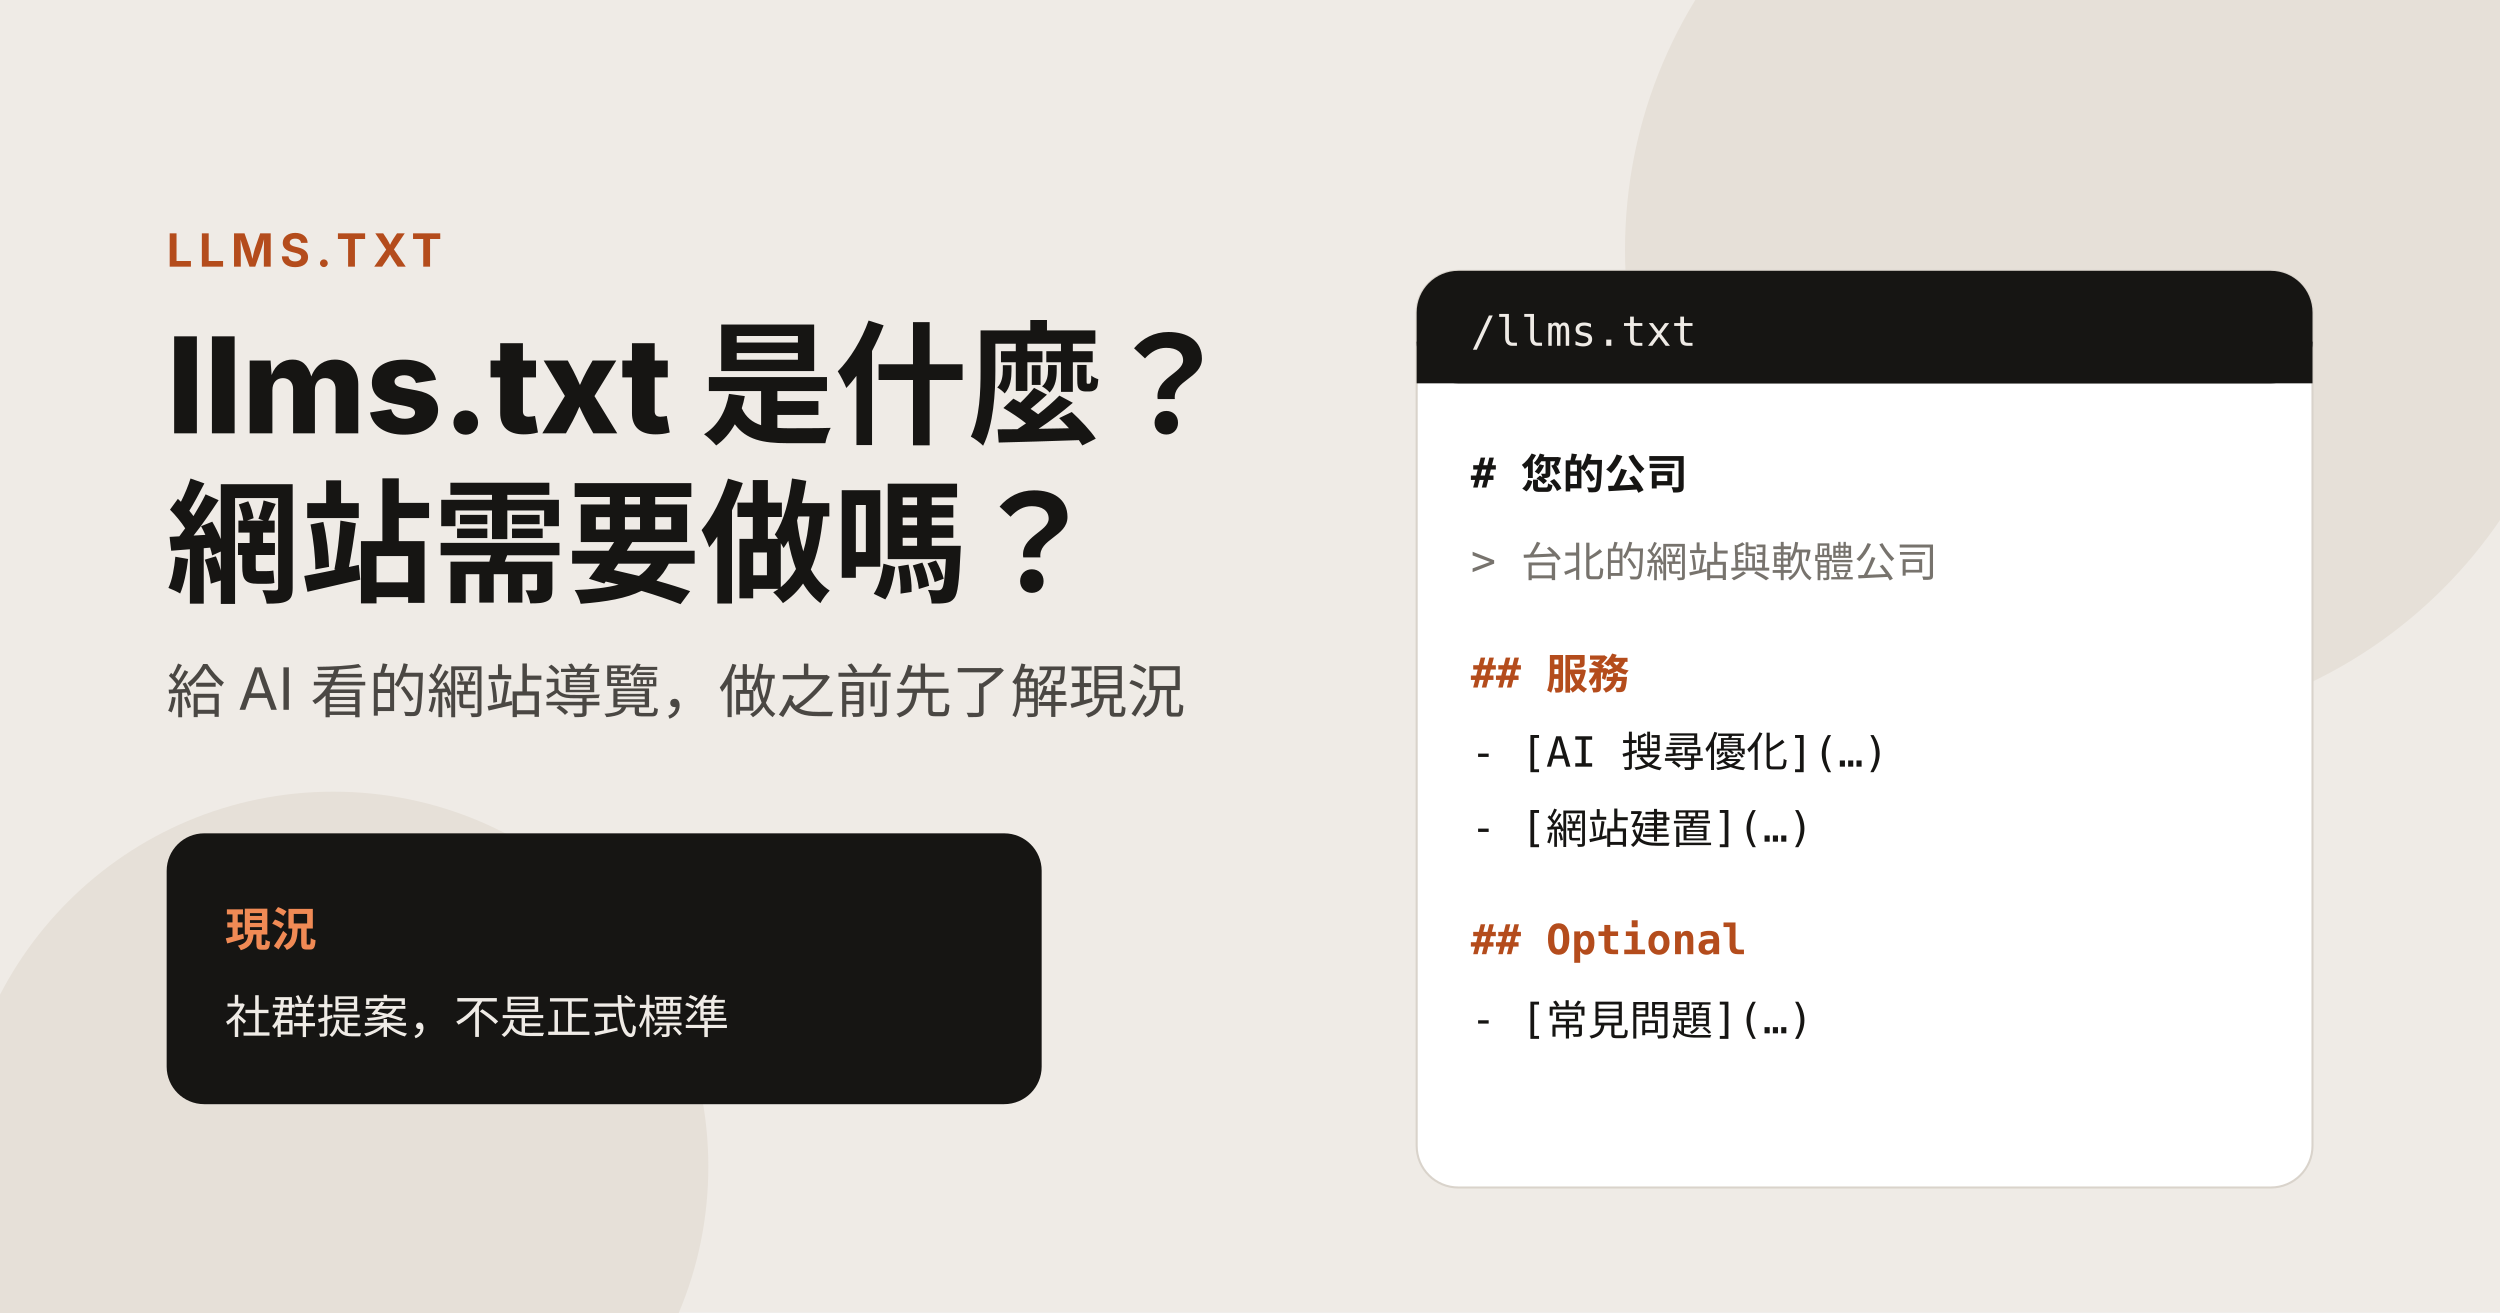
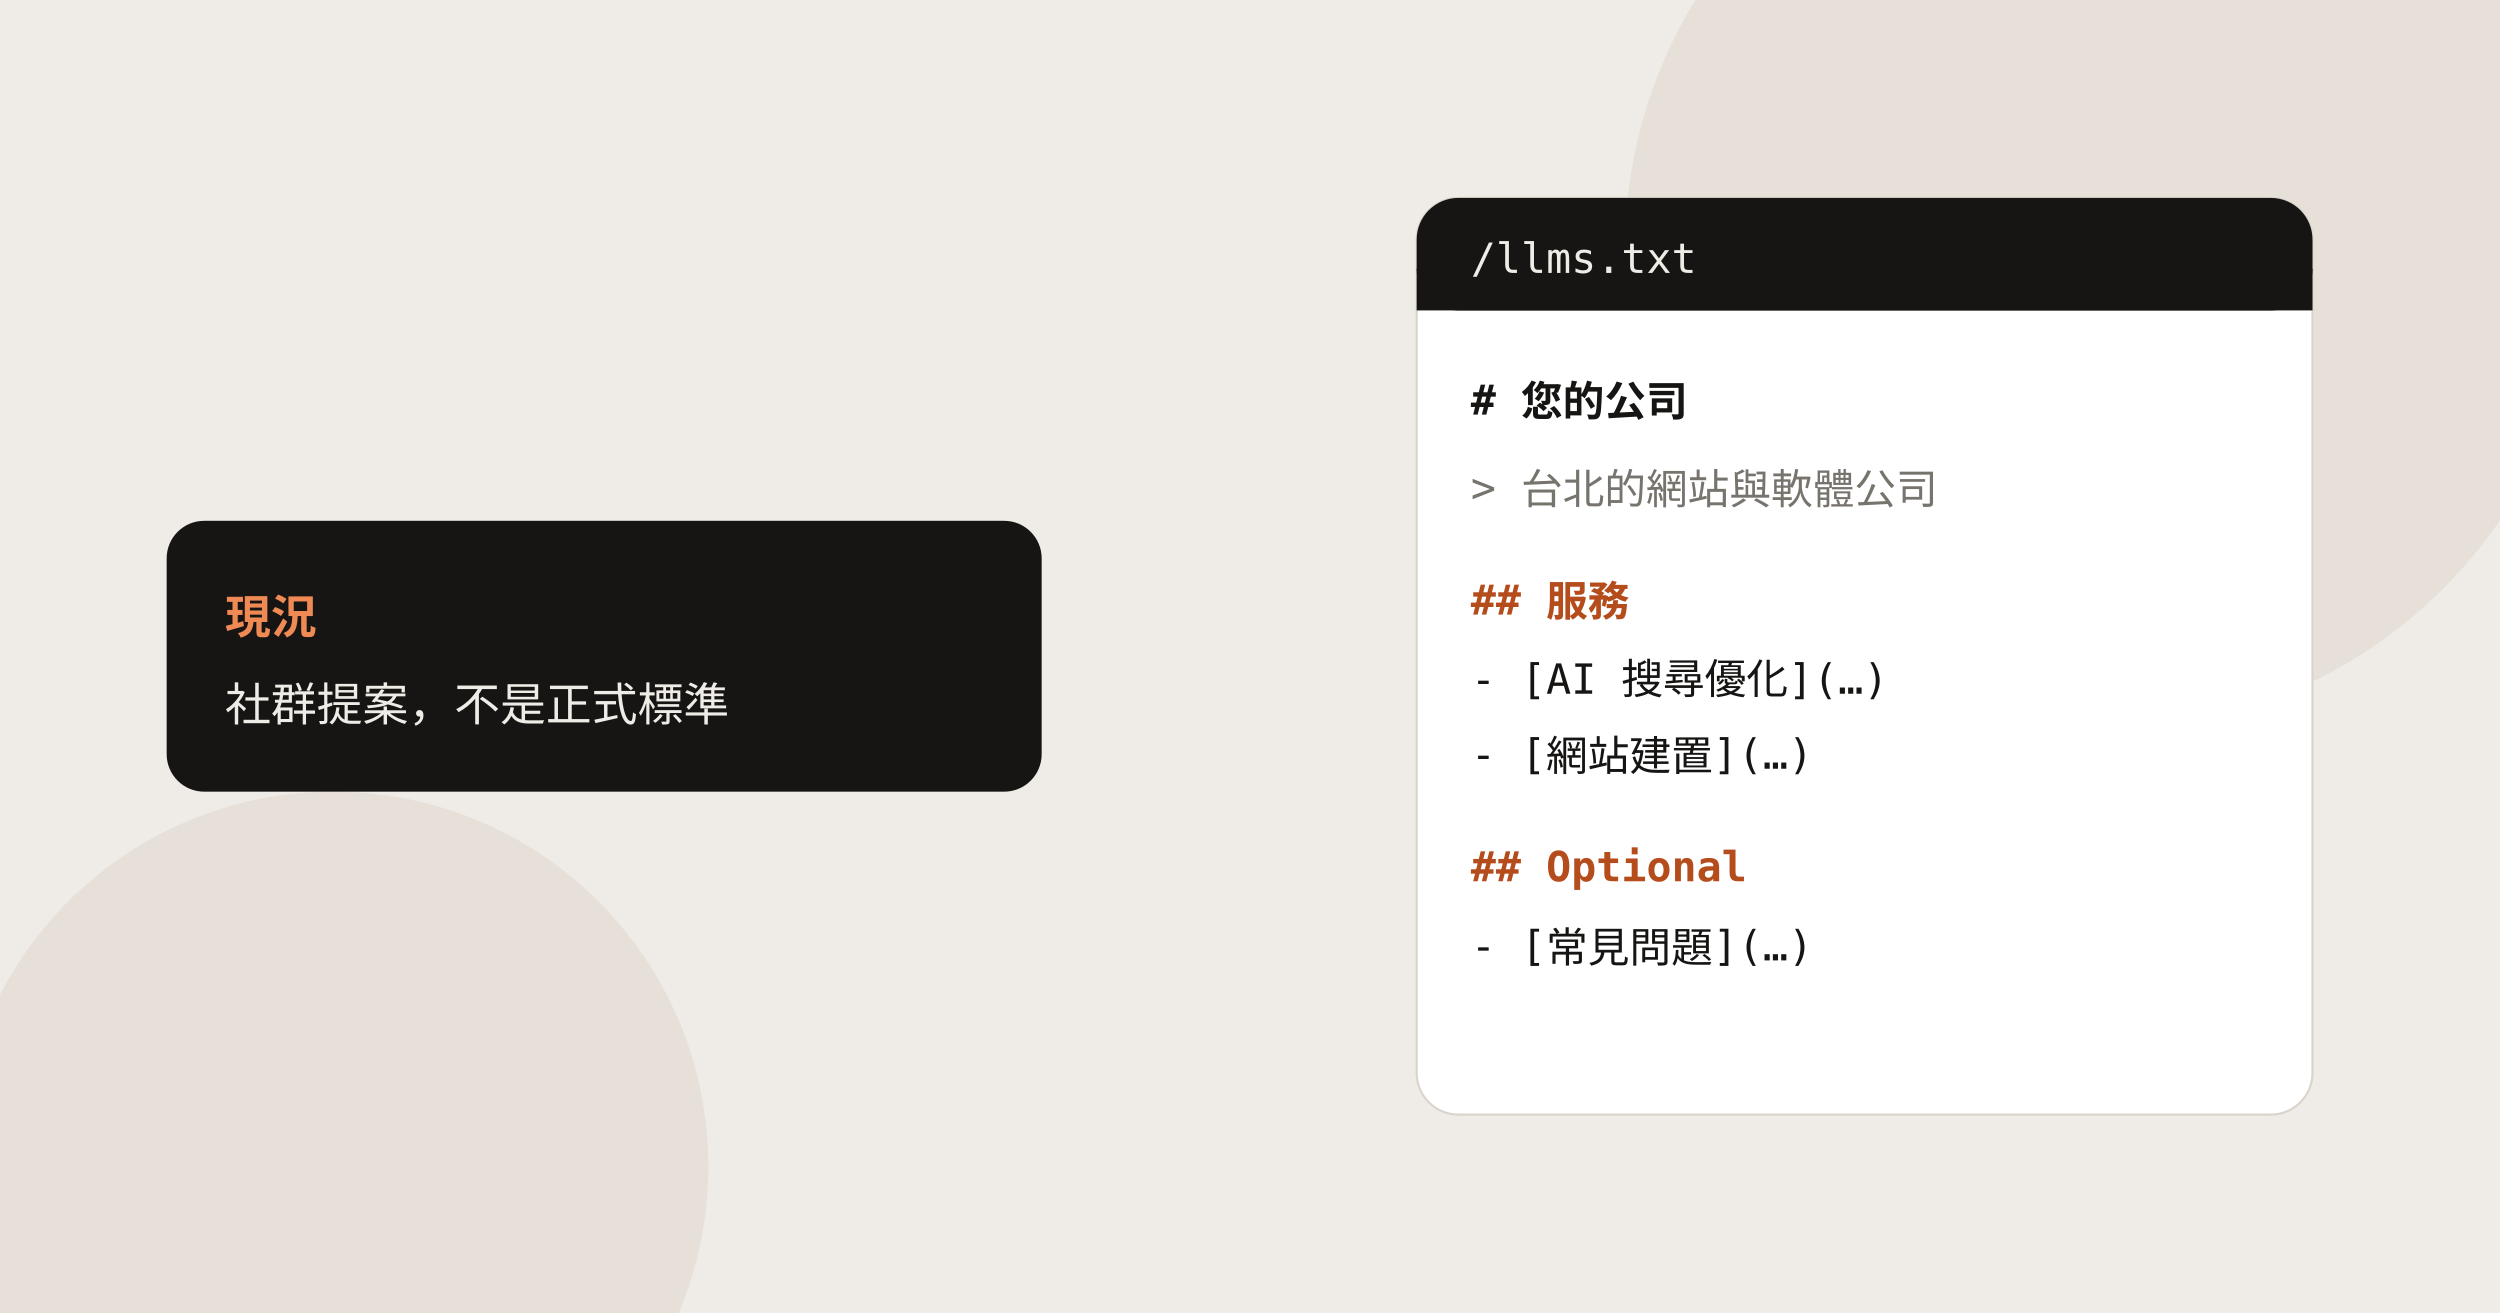
<svg xmlns="http://www.w3.org/2000/svg" viewBox="0 0 1200 630" font-family="Inter, 'PingFang TC', 'Noto Sans TC', sans-serif">
  <rect width="1200" height="630" fill="#efebe6" />
  <circle cx="1010" cy="120" r="230" fill="#e6e0d8" />
  <circle cx="160" cy="560" r="180" fill="#e6e0d8" />
-   <text x="80" y="128" font-size="22" font-weight="700" fill="#b44c1c" letter-spacing="3">LLMS.TXT</text>
-   <text x="80" y="208" font-size="64" font-weight="800" fill="#161513">llms.txt 是什麼？</text>
-   <text x="80" y="284" font-size="64" font-weight="800" fill="#161513">網站需要做嗎？</text>
-   <text x="80" y="342" font-size="28" fill="#4a4743">給 AI 看的網站導覽，做之前先了解現況</text>
-   <g transform="translate(680 130)">
+   <g transform="translate(680 95)">
    <rect width="430" height="440" rx="20" fill="#fff" stroke="#d9d3cb" />
    <rect width="430" height="54" rx="20" fill="#161513" />
    <rect y="34" width="430" height="20" fill="#161513" />
    <text x="26" y="36" font-size="20" font-family="ui-monospace, Menlo, monospace" fill="#efebe6">/llms.txt</text>
    <g font-family="ui-monospace, Menlo, monospace" font-size="20">
      <text x="26" y="104" font-weight="800" fill="#161513"># 您的公司</text>
      <text x="26" y="146" fill="#77736d">&gt; 台北的網站與軟體公司</text>
      <text x="26" y="200" font-weight="800" fill="#b44c1c">## 服務</text>
      <text x="26" y="238" fill="#161513">- [AI 搜尋優化](…)</text>
      <text x="26" y="274" fill="#161513">- [網站建置](…)</text>
      <text x="26" y="328" font-weight="800" fill="#b44c1c">## Optional</text>
      <text x="26" y="366" fill="#161513">- [常見問題](…)</text>
    </g>
  </g>
-   <g transform="translate(80 400)">
+   <g transform="translate(80 250)">
    <rect width="420" height="130" rx="18" fill="#161513" />
    <text x="28" y="54" font-size="22" font-weight="700" fill="#f08a55">現況</text>
    <text x="28" y="96" font-size="22" fill="#efebe6">社群提案，不是正式標準</text>
  </g>
</svg>
